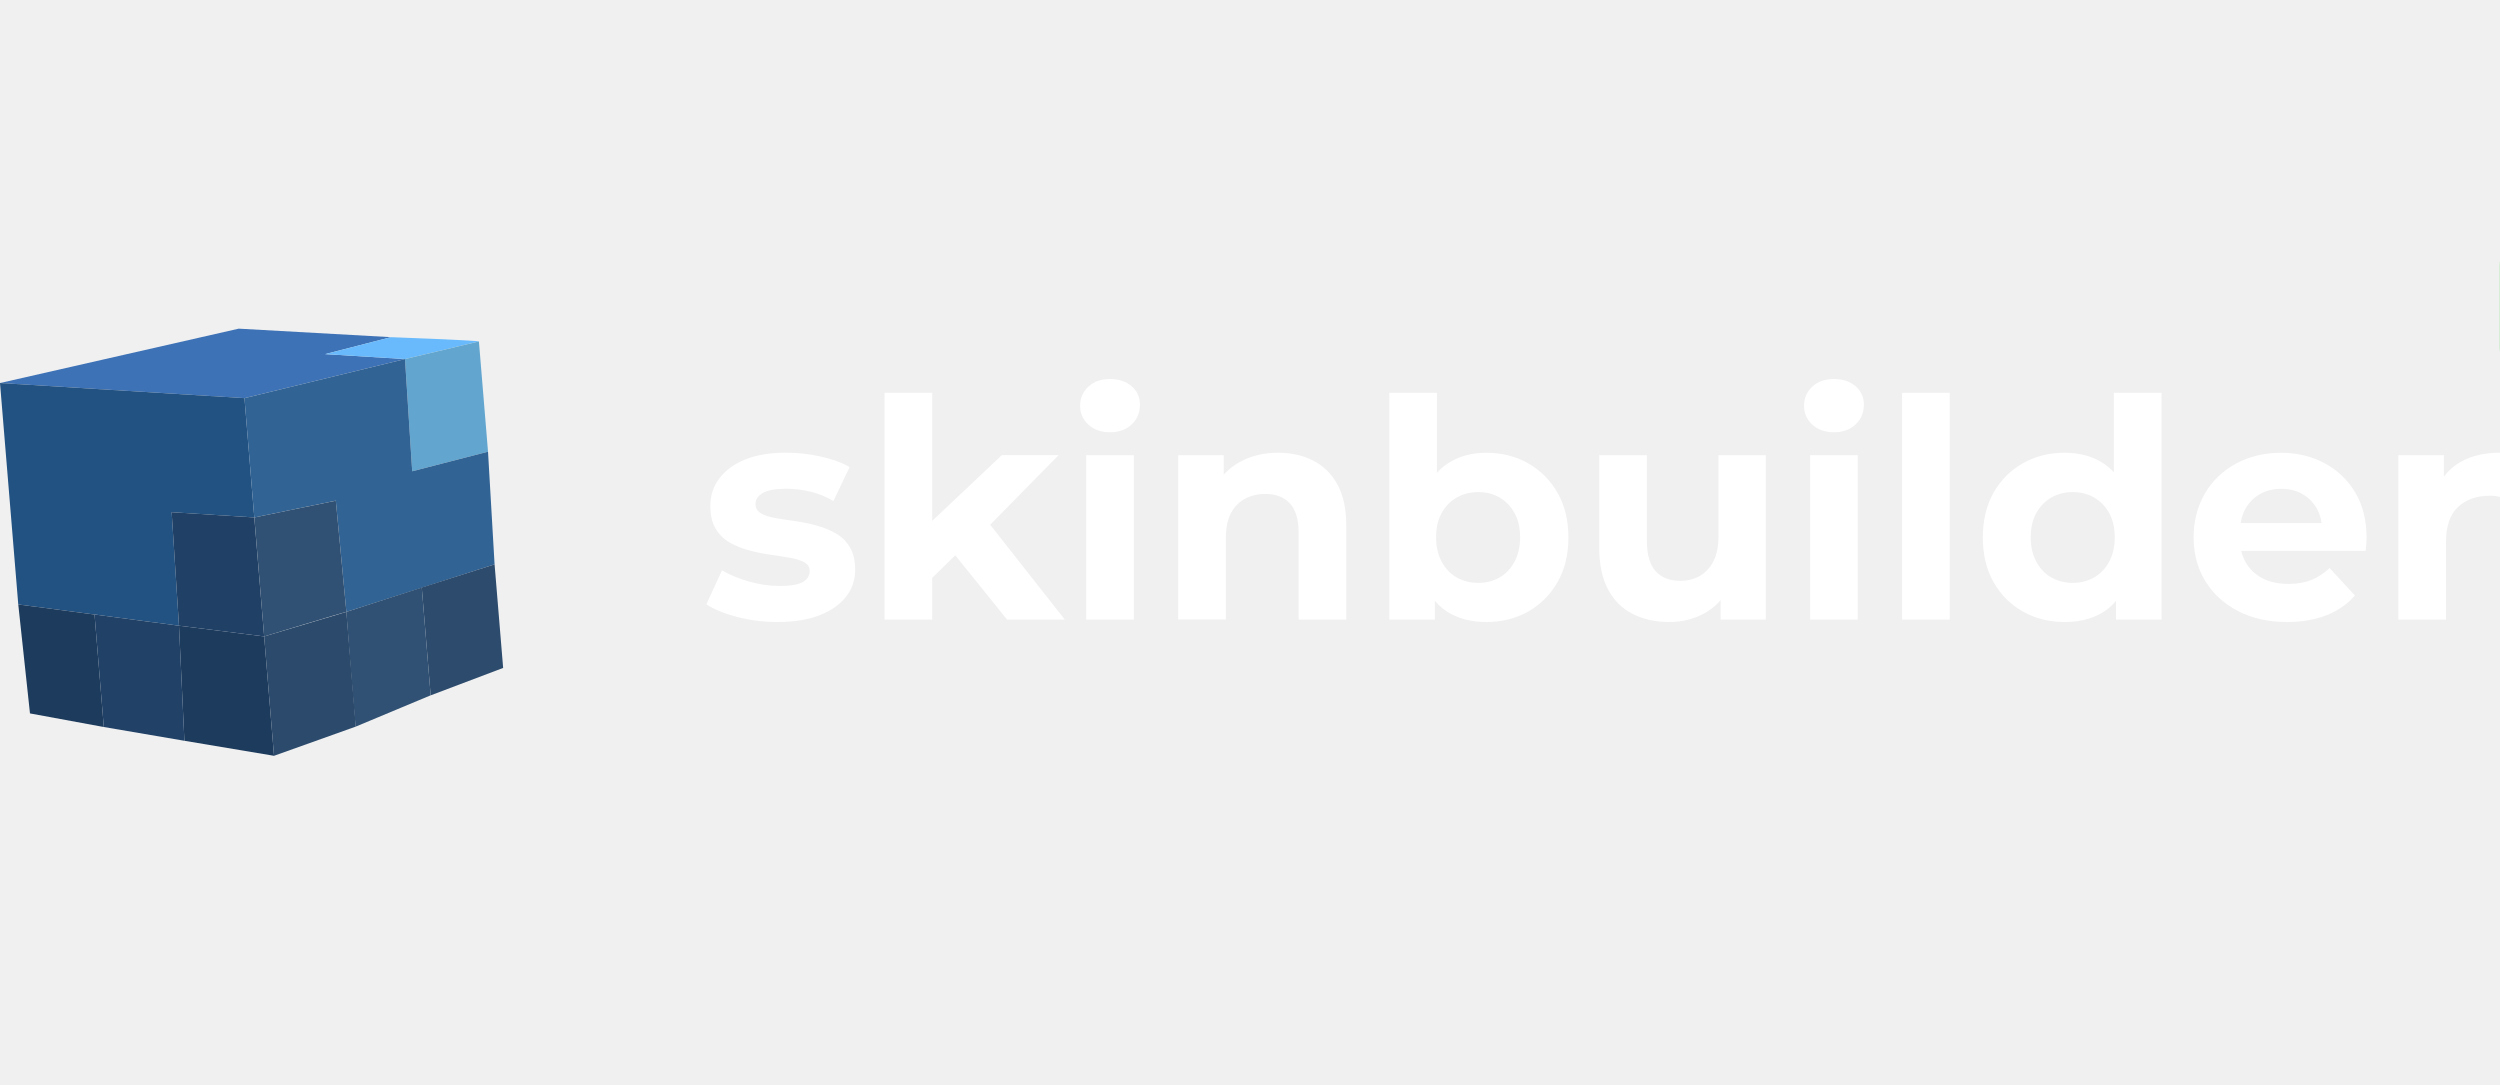
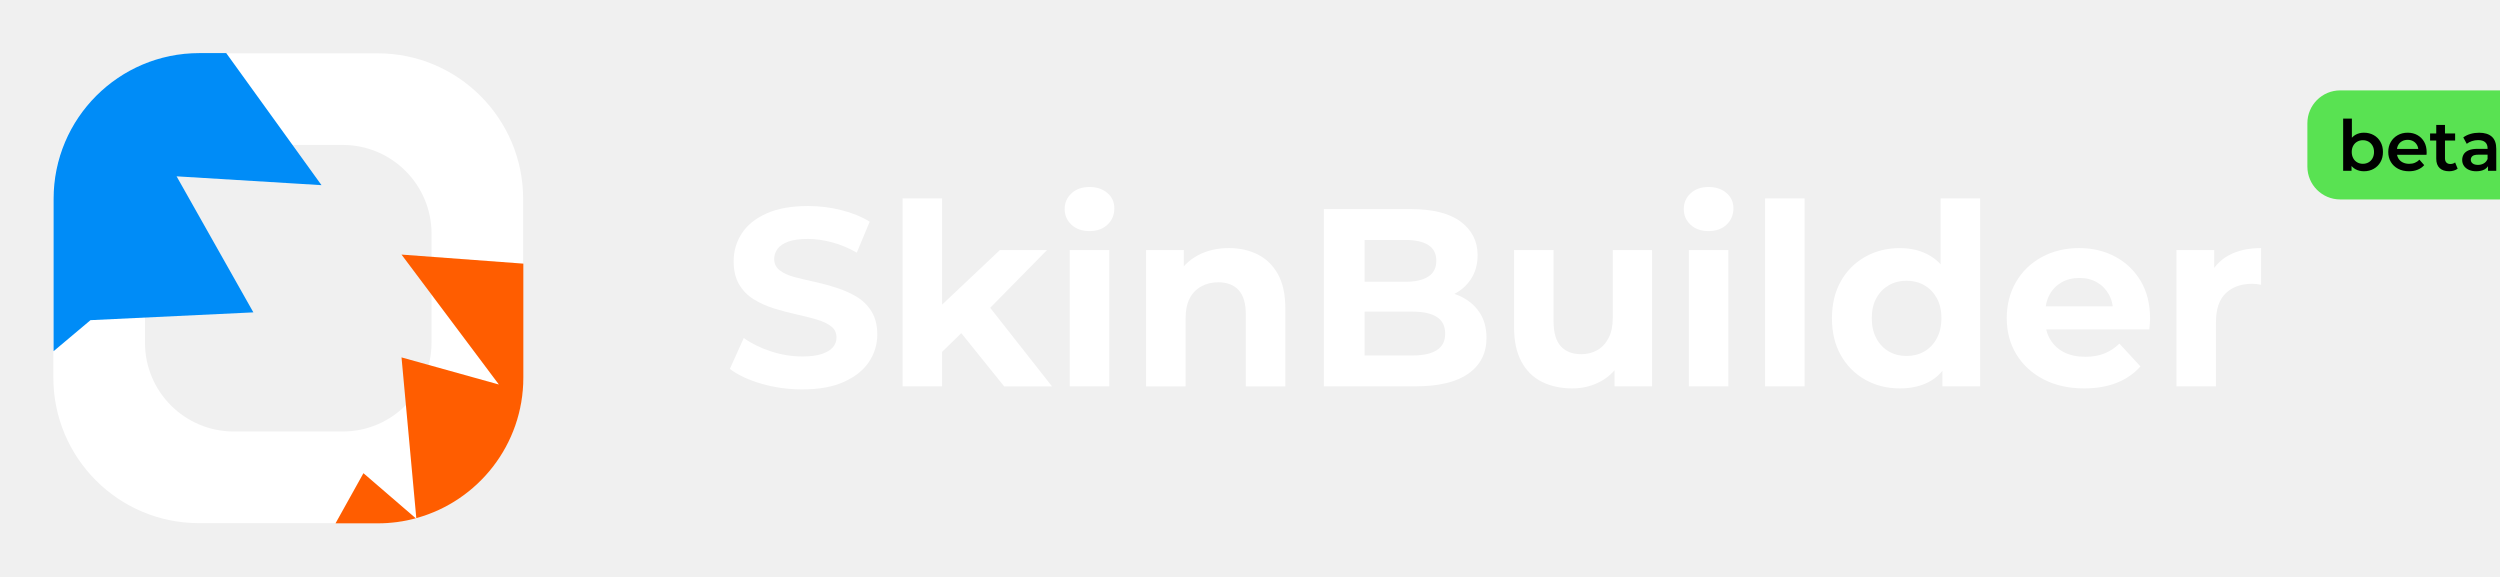
- <svg xmlns="http://www.w3.org/2000/svg" version="1.1" id="Слой_1" x="0px" y="0px" viewBox="0 0 4612 2000" style="enable-background:new 0 0 4612 2000;" xml:space="preserve">
+ <svg xmlns="http://www.w3.org/2000/svg" version="1.1" id="Слой_1" x="0px" y="0px" viewBox="0 0 8674 2000" style="enable-background:new 0 0 8674 2000;" xml:space="preserve">
  <style type="text/css">
- 	.st0{fill:#3E72B6;}
- 	.st1{fill:#68BAFC;}
- 	.st2{fill:#62A6CF;}
- 	.st3{fill:#225282;}
- 	.st4{fill:#316395;}
- 	.st5{fill:#1D3B5D;}
- 	.st6{fill:#214167;}
- 	.st7{fill:#204066;}
- 	.st8{fill:#305173;}
- 	.st9{fill:#2D4B6D;}
- 	.st10{fill:#2C4A6C;}
- 	.st11{fill:#FFFFFF;}
- 	.st12{fill:#59E252;}
+ 	.st0{fill:#FFFFFF;}
+ 	.st1{fill:#008CF7;}
+ 	.st2{fill:#FF5D00;}
+ 	.st3{fill:#59E252;}
</style>
-   <polygon class="st0" points="0,706.6 440.4,606.3 721.2,622 599.7,653.3 747.1,662.4 451,734.5 " />
-   <path class="st1" d="M883.5,629.9c-5.2-2.1-162.3-7.9-162.3-7.9l-121.5,31.3l147.4,9.1L883.5,629.9z" />
-   <polygon class="st2" points="760.4,869.4 747.1,662.4 883.5,629.9 900.3,833.3 " />
-   <polygon class="st3" points="33.7,1115.1 0,706.6 451,734.5 469.1,954.6 316.7,944.9 330.2,1154.3 " />
-   <polygon class="st4" points="639,1128.8 912.4,1041.1 900.3,833.3 760.4,869.4 747.1,662.4 451,734.5 469.1,954.6 619.5,923.6 " />
-   <polygon class="st5" points="33.7,1115.1 55.3,1316.1 191.5,1341.2 174.4,1133.7 " />
-   <polygon class="st5" points="505.5,1394.3 487.3,1174.1 330.2,1154.3 340.2,1366.6 " />
-   <polygon class="st6" points="174.4,1133.7 330.2,1154.3 340.2,1366.6 191.5,1341.2 " />
-   <polygon class="st7" points="316.7,944.9 469.1,954.6 487.3,1174.1 330.2,1154.3 " />
-   <path class="st8" d="M639,1128.8c-3.7,0.3-151.7,45.3-151.7,45.3l-18.1-219.5l150.3-30.9L639,1128.8z" />
-   <polygon class="st9" points="912.4,1041.1 928.2,1232.2 794.5,1282.8 778.1,1083.8 " />
-   <path class="st8" d="M656.4,1340.4c-1.8-6.1-17.5-211.6-17.5-211.6l139.2-45l16.4,198.9L656.4,1340.4z" />
-   <polygon class="st10" points="487.3,1174.1 505.5,1394.3 656.4,1340.4 639,1128.8 " />
+   <path class="st0" d="M1310,185H690.2c-278.9,0-505.1,226.1-505.1,505.1v619.8c0,279,226.1,505.2,505.1,505.2h619.8  c278.9,0,505.1-226.1,505.1-505.1V690.1C1815.1,411.1,1588.9,185,1310,185z M1497.2,1189c0,170.2-138,308.1-308.1,308.1H811.1  c-170.2,0-308.1-138-308.1-308.1V811c0-170.2,138-308.1,308.1-308.1h378.1c170.2,0,308.1,138,308.1,308.1L1497.2,1189L1497.2,1189z" />
+   <path class="st1" d="M185.9,689.8v528.7L314,1110.8l565.1-27l-266.4-472l502.8,30.6L784.9,184.2h-93.3  C412.3,184.2,185.9,410.6,185.9,689.8z" />
  <g>
-     <path class="st11" d="M1434.4,1147.5c-25.9,0-50.7-3.1-74.4-9.3c-23.7-6.2-42.7-14-56.9-23.4l28.8-62.6   c14.3,8.3,30.9,15.1,49.9,20.6c19,5.4,37.7,8.2,56.1,8.2c20.3,0,34.7-2.4,43.1-7.3c8.5-4.9,12.7-11.7,12.7-20.3   c0-7.1-3.3-12.5-9.9-16.1s-15.2-6.3-25.9-8.2c-10.7-1.9-22.7-3.8-35.8-5.6c-13.2-1.9-26.2-4.5-39.2-7.9s-25-8.2-36.1-14.4   s-19.9-14.8-26.5-25.7s-9.9-25-9.9-42.3c0-19.2,5.6-36.2,16.9-51s27.2-26.4,47.9-34.7c20.7-8.3,45.7-12.4,75-12.4   c21,0,42.2,2.3,63.4,7c21.2,4.7,39.2,11.2,53.8,19.5l-29.9,62.6c-14.3-8.3-28.8-14.1-43.7-17.5c-14.8-3.4-29-5.1-42.6-5.1   c-20.3,0-34.9,2.6-44,7.9c-9,5.3-13.5,12-13.5,20.3c0,7.5,3.4,13.2,10.2,17.2c6.8,4,15.6,6.9,26.5,8.7c10.9,1.9,22.9,3.8,36.1,5.6   c13.2,1.9,26.1,4.5,38.9,7.9s24.7,8.2,35.8,14.4c11.1,6.2,19.9,14.8,26.5,25.7s9.9,25,9.9,42.3c0,18.4-5.6,34.9-16.9,49.3   s-27.5,25.8-48.8,34.1C1490.7,1143.3,1464.9,1147.5,1434.4,1147.5z" />
-     <path class="st11" d="M1631.8,1143V724.7h87.9V1143H1631.8z M1704.5,1080.9l2.2-107.7l141.5-133.6H1953l-135.9,138.1l-45.7,37.8   L1704.5,1080.9z M1857.8,1143l-102.6-127.4l55.2-68.2l153.9,195.6H1857.8L1857.8,1143z" />
-     <path class="st11" d="M2047.8,797.4c-16.5,0-29.9-4.7-40-14.1c-10.2-9.4-15.2-21-15.2-35c0-13.9,5.1-25.5,15.2-35   c10.2-9.4,23.5-14.1,40-14.1c16.2,0,29.4,4.4,39.7,13.2s15.5,20.2,15.5,34.1c0,14.7-5.1,26.8-15.2,36.4   C2077.7,792.6,2064.3,797.4,2047.8,797.4z M2003.8,1143V839.7h87.9V1143H2003.8z" />
-     <path class="st11" d="M2357.8,835.2c24.1,0,45.6,4.8,64.6,14.4c19,9.6,33.9,24.2,44.8,44c10.9,19.7,16.4,45,16.4,75.8V1143h-87.9   V982.8c0-24.4-5.4-42.5-16.1-54.1s-25.8-17.5-45.4-17.5c-13.9,0-26.4,3-37.5,9s-19.7,14.8-25.9,26.5s-9.3,27.1-9.3,46.2v149.9   h-87.9V839.7h84v84l-15.8-25.4c10.9-20.3,26.5-35.9,46.8-46.8C2308.8,840.6,2331.9,835.2,2357.8,835.2z" />
-     <path class="st11" d="M2563,1143V724.7h87.9v176.5l-5.6,89.6l1.7,90.2v62H2563z M2741.7,1147.5c-25.9,0-48.6-5.5-67.9-16.6   c-19.4-11.1-34.1-28.3-44.2-51.6c-10.1-23.3-15.2-52.6-15.2-87.9c0-35.7,5.4-65,16.1-87.9s25.6-40,44.8-51.3s41.3-16.9,66.5-16.9   c28.9,0,54.8,6.5,77.5,19.5s40.8,31.1,54.1,54.4c13.3,23.3,20,50.7,20,82.3s-6.7,59-20,82.3s-31.4,41.4-54.1,54.4   C2796.5,1141,2770.7,1147.5,2741.7,1147.5z M2727.1,1075.3c14.7,0,27.7-3.3,39.2-9.9s20.7-16.2,27.6-29   c6.9-12.8,10.4-27.8,10.4-45.1c0-17.7-3.5-32.7-10.4-45.1c-7-12.4-16.2-21.9-27.6-28.5c-11.5-6.6-24.5-9.9-39.2-9.9   s-27.8,3.3-39.5,9.9c-11.6,6.6-21,16.1-27.9,28.5c-7,12.4-10.4,27.4-10.4,45.1c0,17.3,3.5,32.3,10.4,45.1   c6.9,12.8,16.2,22.5,27.9,29C2699.3,1072,2712.4,1075.3,2727.1,1075.3z" />
-     <path class="st11" d="M3080,1147.5c-25.6,0-48.1-4.9-67.6-14.7c-19.6-9.8-34.8-24.8-45.7-45.1c-10.9-20.3-16.4-45.8-16.4-76.7   V839.7h87.9v157.9c0,25.6,5.4,44.2,16.1,56.1s25.8,17.8,45.4,17.8c13.5,0,25.6-3,36.1-9s18.9-15,25.1-27.1   c6.2-12,9.3-27.1,9.3-45.1V839.7h87.4V1143h-83.4v-84l15.2,24.8c-10.5,21.1-25.6,36.9-45.1,47.6   C3124.7,1142.1,3103.3,1147.5,3080,1147.5z" />
-     <path class="st11" d="M3383.3,797.4c-16.5,0-29.9-4.7-40-14.1c-10.1-9.4-15.2-21-15.2-35c0-13.9,5.1-25.5,15.2-35   c10.1-9.4,23.5-14.1,40-14.1c16.2,0,29.4,4.4,39.7,13.2s15.5,20.2,15.5,34.1c0,14.7-5.1,26.8-15.2,36.4   C3413.1,792.6,3399.8,797.4,3383.3,797.4z M3339.3,1143V839.7h87.9V1143H3339.3z" />
-     <path class="st11" d="M3509,1143V724.7h87.9V1143H3509z" />
-     <path class="st11" d="M3808.9,1147.5c-28.6,0-54.3-6.5-77.2-19.4c-22.9-13-41-31.1-54.1-54.4c-13.2-23.3-19.7-50.7-19.7-82.3   s6.6-59,19.7-82.3c13.1-23.3,31.2-41.4,54.1-54.4c22.9-13,48.7-19.5,77.2-19.5c25.6,0,47.9,5.6,67.1,16.9   c19.2,11.3,34,28.4,44.5,51.3c10.5,22.9,15.8,52.2,15.8,87.9c0,35.3-5.1,64.7-15.2,87.9c-10.1,23.3-24.7,40.5-43.7,51.6   C3858.4,1141.9,3835.6,1147.5,3808.9,1147.5z M3823.5,1075.3c14.7,0,27.8-3.3,39.5-9.9c11.6-6.6,20.9-16.2,27.9-29   c6.9-12.8,10.4-27.8,10.4-45.1c0-17.7-3.5-32.7-10.4-45.1c-7-12.4-16.3-21.9-27.9-28.5c-11.6-6.6-24.8-9.9-39.5-9.9   c-14.3,0-27.2,3.3-38.9,9.9s-21,16.1-27.9,28.5c-7,12.4-10.4,27.4-10.4,45.1c0,17.3,3.5,32.3,10.4,45.1c6.9,12.8,16.2,22.5,27.9,29   C3796.3,1072,3809.3,1075.3,3823.5,1075.3z M3903.6,1143v-62l1.7-90.2l-5.6-89.6V724.7h87.9V1143H3903.6z" />
-     <path class="st11" d="M4219.3,1147.5c-34.6,0-64.8-6.8-90.8-20.3c-25.9-13.5-46-32-60.3-55.5s-21.4-50.3-21.4-80.3   c0-30.1,6.9-56.9,20.6-80.6c13.7-23.7,32.9-42.2,57.5-55.5s52.3-20,83.1-20c29.7,0,56.5,6.4,80.3,19.2   c23.9,12.8,42.8,30.8,56.7,54.1c13.9,23.3,20.9,51.3,20.9,84c0,3.4-0.2,7.2-0.6,11.6c-0.4,4.3-0.8,8.4-1.1,12.1h-246.4V965h200.1   l-34.4,15.2c0.4-15.8-2.6-29.5-9-41.2s-15.2-20.8-26.5-27.3c-11.3-6.6-24.4-9.9-39.5-9.9c-15,0-28.3,3.3-39.7,9.9   c-11.5,6.6-20.4,15.8-26.8,27.6s-9.6,25.8-9.6,42v13.5c0,16.9,3.8,31.6,11.3,44s17.9,21.9,31,28.5s28.9,9.9,47.4,9.9   c15.8,0,29.8-2.4,42-7.3s23.4-12.2,33.5-22l46.8,50.7c-13.9,15.8-31.4,27.9-52.4,36.4C4271,1143.2,4246.7,1147.5,4219.3,1147.5z" />
-     <path class="st11" d="M4424.5,1143V839.7h84v86.2l-11.8-25.4c9-21.4,23.5-37.7,43.4-48.8s44.2-16.6,72.7-16.6v81.7   c-3.4-0.8-6.7-1.3-9.9-1.7c-3.2-0.4-6.3-0.6-9.3-0.6c-24.8,0-44.5,7-59.2,20.9s-22,35.3-22,64.3V1143H4424.5L4424.5,1143z" />
+     <path class="st2" d="M1164.1,1815.8h146.3c45.8,0,90.1-6,132.2-17.5L1261,1641.8L1164.1,1815.8z" />
+     <path class="st2" d="M1393.1,883.3l337.8,450.8l-337.8-94.1l51.3,557.7c214.2-58.7,371.4-254.9,371.4-487.6V914.7L1393.1,883.3z" />
  </g>
-   <path class="st12" d="M5277.4,754.5h-551.8c-62.9,0-113.9-51-113.9-113.9V490c0-62.9,51-113.9,113.9-113.9h551.8  c62.9,0,113.9,51,113.9,113.9v150.6C5391.3,703.5,5340.3,754.5,5277.4,754.5z" />
  <g>
-     <path d="M4735.8,655V473.9h30.3v81l-2.4,34.6l1.2,34.6V655H4735.8z M4807.8,656.7c-10.9,0-20.7-2.4-29.5-7.2s-15.6-12.2-20.4-22.1   c-4.8-9.9-7.2-22.4-7.2-37.6c0-15.3,2.5-27.9,7.6-37.7c5-9.8,11.9-17.2,20.5-22s18.3-7.2,29-7.2c12.7,0,24,2.8,33.9,8.3   s17.8,13.3,23.5,23.4c5.8,10.1,8.7,21.8,8.7,35.1c0,13.5-2.9,25.3-8.7,35.3c-5.8,10-13.6,17.8-23.5,23.3   C4831.7,653.9,4820.4,656.7,4807.8,656.7z M4804.1,630.8c7.5,0,14.1-1.7,19.9-5s10.4-8.1,13.8-14.4c3.4-6.3,5.1-13.5,5.1-21.6   c0-8.3-1.7-15.5-5.1-21.6s-8-10.8-13.8-14.2c-5.8-3.3-12.4-5-19.9-5c-7.2,0-13.7,1.7-19.5,5c-5.9,3.3-10.5,8.1-13.9,14.2   c-3.4,6.1-5.1,13.3-5.1,21.6c0,8.1,1.7,15.3,5.1,21.6s8.1,11.1,13.9,14.4C4790.4,629.1,4796.9,630.8,4804.1,630.8z" />
-     <path d="M4964.2,656.7c-14.5,0-27.1-2.9-37.9-8.7s-19.2-13.7-25.1-23.7s-8.9-21.5-8.9-34.5s2.9-24.5,8.7-34.5   c5.8-10,13.7-17.9,23.9-23.7c10.2-5.8,21.8-8.7,34.8-8.7c12.7,0,24,2.8,33.9,8.4c9.9,5.6,17.7,13.5,23.4,23.5   c5.7,10.1,8.5,22,8.5,35.9c0,1.1,0,2.6-0.1,4.3s-0.2,3.2-0.4,4.5h-108.6v-20.3h92.5l-12.2,6.3c0.2-7.3-1.3-13.9-4.5-19.6   c-3.2-5.8-7.5-10.2-13.1-13.4c-5.5-3.2-12-4.8-19.5-4.8c-7.3,0-13.9,1.6-19.6,4.8c-5.8,3.2-10.2,7.7-13.3,13.5   c-3.1,5.9-4.6,12.6-4.6,20.3v4.9c0,7.8,1.7,14.7,5.2,20.7s8.5,10.7,15,14s14.1,5,22.7,5c7.3,0,13.9-1.2,19.8-3.7   c5.9-2.4,11.1-6,15.6-10.7l16.6,19c-6,6.8-13.5,12-22.3,15.6C4985.7,654.9,4975.5,656.7,4964.2,656.7z" />
-     <path d="M5037.4,550v-24.4h86.9V550H5037.4z M5103.7,656.7c-14.3,0-25.4-3.7-33.2-11.1c-7.8-7.4-11.7-18.3-11.7-32.6V495.9h30.3   V612c0,6.2,1.6,11,4.9,14.4s7.8,5.1,13.7,5.1c6.7,0,12.2-1.8,16.6-5.4l8.8,21.7c-3.7,2.9-8.2,5.1-13.4,6.6   C5114.4,655.9,5109.1,656.7,5103.7,656.7z" />
-     <path d="M5197.4,656.7c-9.8,0-18.3-1.7-25.6-5c-7.3-3.3-13-8-17-13.9s-6-12.6-6-20.1c0-7.3,1.7-13.9,5.2-19.8   c3.5-5.9,9.2-10.5,17.2-13.9s18.5-5.1,31.7-5.1h37.8v20.3h-35.6c-10.2,0-17.2,1.7-20.9,5c-3.7,3.3-5.5,7.5-5.5,12.6   c0,5.4,2.2,9.7,6.6,12.9c4.4,3.3,10.5,4.9,18.3,4.9c7.5,0,14.2-1.7,20.1-5.1c5.9-3.4,10.3-8.5,13.1-15.1l4.9,18.3   c-2.9,7.6-8.1,13.6-15.6,17.8C5218.7,654.6,5209.1,656.7,5197.4,656.7z M5238.4,655v-26.6l-1.5-5.4v-46.1c0-8.9-2.7-15.9-8.2-20.9   s-13.7-7.4-24.8-7.4c-7.2,0-14.2,1.1-21.2,3.4c-7,2.3-13,5.5-18.1,9.5l-12-22.2c7.2-5.4,15.5-9.4,25.1-12.2s19.6-4.1,30-4.1   c19,0,33.7,4.6,43.9,13.7c10.2,9.1,15.4,23.1,15.4,42V655H5238.4z" />
+     <path class="st0" d="M2783.6,1351.1c-49.2,0-96.5-6.6-141.9-19.8c-45.4-13.2-81.9-30.3-109.4-51.4l48.3-107.2   c25.8,18.7,56.8,34.1,93.2,46.1c36.3,12,73,18,109.9,18c28.1,0,50.8-2.9,68.1-8.8c17.3-5.9,30-13.6,38.2-23.3   c8.2-9.7,12.3-21,12.3-33.9c0-16.4-6.4-29.4-19.3-39.1c-12.9-9.7-30-17.6-51.4-23.7c-21.4-6.1-44.7-12-69.9-17.6   c-25.2-5.6-50.5-12.3-76-20.2s-48.9-18.5-70.3-31.6c-21.4-13.2-38.4-30.5-51-51.9c-12.6-21.4-18.9-48.2-18.9-80.4   c0-35.2,9.4-67.2,28.1-96.2c18.7-29,47.3-52.1,85.7-69.4c38.4-17.3,86.6-25.9,144.6-25.9c38.7,0,76.9,4.7,114.7,14.1   s70.7,22.8,98.9,40.4l-44.8,107.2c-27.5-15.8-56-27.7-85.3-35.6c-29.3-7.9-57.4-11.9-84.4-11.9c-28.1,0-50.7,3.1-67.7,9.2   c-17,6.2-29.5,14.5-37.3,25c-7.9,10.6-11.9,22.3-11.9,35.2c0,16.4,6.4,29.6,19.3,39.6c12.9,10,29.9,17.7,51,23.3   c21.1,5.6,44.5,11.1,70.3,16.7c25.8,5.6,51.3,12.5,76.5,20.7s48.3,18.6,69.4,31.2c21.1,12.6,38.2,29.6,51.4,51   c13.2,21.4,19.8,47.9,19.8,79.5c0,34.6-9.5,66.2-28.6,94.9c-19,28.7-47.9,51.9-86.6,69.4   C2889.9,1342.3,2841.6,1351.1,2783.6,1351.1z" />
+     <path class="st0" d="M3131.6,1340.6V688.4h137.1v652.1H3131.6z M3245,1243.9l3.5-167.9l220.6-208.3h163.5l-211.8,215.3l-71.2,58.9   L3245,1243.9z M3484,1340.6l-159.9-198.6l86.1-106.3l239.9,305H3484z" />
+     <path class="st0" d="M3780.1,801.8c-25.8,0-46.6-7.3-62.4-22c-15.8-14.7-23.7-32.8-23.7-54.5c0-21.7,7.9-39.8,23.7-54.5   c15.8-14.7,36.6-22,62.4-22c25.2,0,45.8,6.9,62,20.7c16.1,13.8,24.2,31.5,24.2,53.2c0,22.9-7.9,41.7-23.7,56.7   S3805.9,801.8,3780.1,801.8z M3711.6,1340.6V867.7h137.1v472.8H3711.6z" />
+     <path class="st0" d="M4263.6,860.7c37.5,0,71,7.5,100.6,22.4c29.6,14.9,52.9,37.8,69.9,68.6c17,30.8,25.5,70.2,25.5,118.2v270.7   h-137.1V1091c0-38.1-8.3-66.2-25-84.4c-16.7-18.2-40.3-27.2-70.7-27.2c-21.7,0-41.2,4.7-58.4,14.1c-17.3,9.4-30.8,23.1-40.4,41.3   c-9.7,18.2-14.5,42.2-14.5,72.1v233.8h-137.1V867.7h131v131l-24.6-39.5c17-31.6,41.3-56,72.9-73   C4187.1,869.2,4223.2,860.7,4263.6,860.7z" />
+     <path class="st0" d="M4593.2,1340.6V725.4h300.6c77.3,0,135.5,14.7,174.5,43.9c39,29.3,58.4,68,58.4,116c0,32.2-7.9,60.2-23.7,83.9   c-15.8,23.7-37.6,42-65.5,54.9c-27.8,12.9-59.3,19.3-94.5,19.3l16.7-36.9c38.7,0,72.8,6.4,102.4,19.3   c29.6,12.9,52.9,31.6,69.9,56.2c17,24.6,25.5,54.8,25.5,90.5c0,52.7-20.8,93.9-62.4,123.5c-41.6,29.6-102.8,44.4-183.7,44.4H4593.2   z M4734.7,1233.3h167c36.3,0,64.2-6.1,83.5-18.5s29-31.4,29-57.1c0-26.4-9.7-45.7-29-58c-19.3-12.3-47.2-18.5-83.5-18.5h-177.5   V977.6h152c34.6,0,61.1-6,79.5-18c18.5-12,27.7-30.3,27.7-54.9s-9.2-42.8-27.7-54.5c-18.5-11.7-45-17.6-79.5-17.6h-141.5V1233.3z" />
+     <path class="st0" d="M5455.3,1347.6c-39.8,0-75-7.6-105.5-22.8c-30.5-15.2-54.2-38.7-71.2-70.3c-17-31.6-25.5-71.5-25.5-119.5   V867.7h137.1v246.1c0,39.8,8.3,69,25,87.4s40.3,27.7,70.7,27.7c21.1,0,39.8-4.7,56.2-14.1c16.4-9.4,29.4-23.4,39.1-42.2   c9.7-18.7,14.5-42.2,14.5-70.3V867.7h136.2v472.8h-130.1v-131l23.7,38.7c-16.4,32.8-39.8,57.6-70.3,74.3   C5525.1,1339.2,5491.7,1347.6,5455.3,1347.6z" />
+     <path class="st0" d="M5928.1,801.8c-25.8,0-46.6-7.3-62.4-22c-15.8-14.7-23.7-32.8-23.7-54.5c0-21.7,7.9-39.8,23.7-54.5   c15.8-14.7,36.6-22,62.4-22c25.2,0,45.8,6.9,62,20.7c16.1,13.8,24.2,31.5,24.2,53.2c0,22.9-7.9,41.7-23.7,56.7   C5974.7,794.3,5953.9,801.8,5928.1,801.8z M5859.6,1340.6V867.7h137.1v472.8H5859.6z" />
+     <path class="st0" d="M6124.1,1340.6V688.4h137.1v652.1H6124.1z" />
+     <path class="st0" d="M6591.7,1347.6c-44.5,0-84.7-10.1-120.4-30.3c-35.7-20.2-63.9-48.5-84.4-84.8c-20.5-36.3-30.8-79.1-30.8-128.3   c0-49.2,10.3-92,30.8-128.3c20.5-36.3,48.6-64.6,84.4-84.8c35.7-20.2,75.9-30.3,120.4-30.3c39.8,0,74.7,8.8,104.6,26.4   c29.9,17.6,53,44.2,69.4,80c16.4,35.7,24.6,81.5,24.6,137.1c0,55.1-7.9,100.8-23.7,137.1c-15.8,36.3-38.5,63.1-68.1,80.4   C6668.9,1339,6633.3,1347.6,6591.7,1347.6z M6614.6,1235.1c22.8,0,43.4-5.1,61.5-15.4c18.2-10.3,32.7-25.3,43.5-45.3   c10.8-19.9,16.3-43.4,16.3-70.3c0-27.5-5.4-51-16.3-70.3c-10.8-19.3-25.4-34.1-43.5-44.4s-38.7-15.4-61.5-15.4   c-22.3,0-42.5,5.1-60.6,15.4s-32.7,25-43.5,44.4c-10.8,19.3-16.2,42.8-16.2,70.3c0,27,5.4,50.4,16.2,70.3   c10.8,19.9,25.3,35,43.5,45.3C6572.1,1230,6592.3,1235.1,6614.6,1235.1z M6739.4,1340.6v-96.7l2.6-140.6l-8.8-139.8V688.4h137.1   v652.1H6739.4z" />
+     <path class="st0" d="M7231.5,1347.6c-53.9,0-101.1-10.5-141.5-31.6c-40.4-21.1-71.8-50-94-86.6c-22.3-36.6-33.4-78.4-33.4-125.2   s10.7-88.8,32.1-125.7c21.4-36.9,51.3-65.8,89.6-86.6c38.4-20.8,81.6-31.2,129.6-31.2c46.3,0,88,10,125.2,29.9s66.6,48.1,88.3,84.4   c21.7,36.3,32.5,80,32.5,131c0,5.3-0.3,11.3-0.9,18c-0.6,6.7-1.2,13-1.8,18.9h-384.1v-80h312l-53.6,23.7c0.6-24.6-4.1-46-14.1-64.2   c-10-18.2-23.7-32.4-41.3-42.6c-17.6-10.3-38.1-15.4-61.5-15.4c-23.5,0-44.1,5.1-62,15.4c-17.9,10.3-31.8,24.6-41.7,43.1   s-14.9,40.3-14.9,65.5v21.1c0,26.4,5.9,49.2,17.6,68.6c11.7,19.3,27.8,34.1,48.3,44.4c20.5,10.3,45.1,15.4,73.8,15.4   c24.6,0,46.4-3.8,65.5-11.4c19-7.6,36.5-19,52.3-34.3l72.9,79.1c-21.7,24.6-48.9,43.5-81.7,56.7   C7312.1,1341,7274.3,1347.6,7231.5,1347.6z" />
+     <path class="st0" d="M7551.4,1340.6V867.7h131v134.5l-18.5-39.6c14.1-33.4,36.6-58.7,67.7-76c31.1-17.3,68.8-25.9,113.4-25.9v127.4   c-5.3-1.2-10.4-2-15.4-2.6c-5-0.6-9.8-0.9-14.5-0.9c-38.7,0-69.4,10.8-92.3,32.5c-22.9,21.7-34.3,55.1-34.3,100.2v223.2H7551.4z" />
+   </g>
+   <path class="st3" d="M8671.4,692h-551.8c-62.9,0-113.9-51-113.9-113.9V427.5c0-62.9,51-113.9,113.9-113.9h551.8  c62.9,0,113.9,51,113.9,113.9v150.6C8785.3,641,8734.3,692,8671.4,692z" />
+   <g>
+     <path d="M8129.8,592.5V411.4h30.3v81l-2.4,34.6l1.2,34.6v30.9H8129.8z M8201.8,594.2c-10.9,0-20.7-2.4-29.5-7.2   s-15.6-12.2-20.4-22.1c-4.8-9.9-7.2-22.4-7.2-37.6c0-15.3,2.5-27.9,7.6-37.7c5-9.8,11.9-17.2,20.5-22s18.3-7.2,29-7.2   c12.7,0,24,2.8,33.9,8.3c9.9,5.5,17.8,13.3,23.5,23.4c5.8,10.1,8.7,21.8,8.7,35.1c0,13.5-2.9,25.3-8.7,35.3   c-5.8,10-13.6,17.8-23.5,23.3C8225.7,591.4,8214.4,594.2,8201.8,594.2z M8198.1,568.3c7.5,0,14.1-1.7,19.9-5s10.4-8.1,13.8-14.4   c3.4-6.3,5.1-13.5,5.1-21.6c0-8.3-1.7-15.5-5.1-21.6c-3.4-6.1-8-10.8-13.8-14.2c-5.8-3.3-12.4-5-19.9-5c-7.2,0-13.7,1.7-19.5,5   c-5.9,3.3-10.5,8.1-13.9,14.2c-3.4,6.1-5.1,13.3-5.1,21.6c0,8.1,1.7,15.3,5.1,21.6s8.1,11.1,13.9,14.4   C8184.4,566.6,8190.9,568.3,8198.1,568.3z" />
+     <path d="M8358.2,594.2c-14.5,0-27.1-2.9-37.9-8.7s-19.2-13.7-25.1-23.7c-5.9-10-8.9-21.5-8.9-34.5s2.9-24.5,8.7-34.5   s13.7-17.9,23.9-23.7s21.8-8.7,34.8-8.7c12.7,0,24,2.8,33.9,8.4c9.9,5.6,17.7,13.5,23.4,23.5c5.7,10.1,8.5,22,8.5,35.9   c0,1.1,0,2.6-0.1,4.3c-0.1,1.7-0.2,3.2-0.4,4.5h-108.6v-20.3h92.5l-12.2,6.3c0.2-7.3-1.3-13.9-4.5-19.6   c-3.2-5.8-7.5-10.2-13.1-13.4c-5.5-3.2-12-4.8-19.5-4.8c-7.3,0-13.9,1.6-19.6,4.8c-5.8,3.2-10.2,7.7-13.3,13.5   c-3.1,5.9-4.6,12.6-4.6,20.3v4.9c0,7.8,1.7,14.7,5.2,20.7s8.5,10.7,15,14s14.1,5,22.7,5c7.3,0,13.9-1.2,19.8-3.7   c5.9-2.4,11.1-6,15.6-10.7l16.6,19c-6,6.8-13.5,12-22.3,15.6C8379.7,592.4,8369.5,594.2,8358.2,594.2z" />
+     <path d="M8431.4,487.5v-24.4h86.9v24.4H8431.4z M8497.7,594.2c-14.3,0-25.4-3.7-33.2-11.1c-7.8-7.4-11.7-18.3-11.7-32.6V433.4h30.3   v116.1c0,6.2,1.6,11,4.9,14.4s7.8,5.1,13.7,5.1c6.7,0,12.2-1.8,16.6-5.4l8.8,21.7c-3.7,2.9-8.2,5.1-13.4,6.6   C8508.4,593.4,8503.1,594.2,8497.7,594.2z" />
+     <path d="M8591.4,594.2c-9.8,0-18.3-1.7-25.6-5s-13-8-17-13.9s-6-12.6-6-20.1c0-7.3,1.7-13.9,5.2-19.8c3.5-5.9,9.2-10.5,17.2-13.9   s18.5-5.1,31.7-5.1h37.8v20.3h-35.6c-10.2,0-17.2,1.7-20.9,5c-3.7,3.3-5.5,7.5-5.5,12.6c0,5.4,2.2,9.7,6.6,12.9   c4.4,3.3,10.5,4.9,18.3,4.9c7.5,0,14.2-1.7,20.1-5.1c5.9-3.4,10.3-8.5,13.1-15.1l4.9,18.3c-2.9,7.6-8.1,13.6-15.6,17.8   C8612.7,592.1,8603.1,594.2,8591.4,594.2z M8632.4,592.5v-26.6l-1.5-5.4v-46.1c0-8.9-2.7-15.9-8.2-20.9s-13.7-7.4-24.8-7.4   c-7.2,0-14.2,1.1-21.2,3.4c-7,2.3-13,5.5-18.1,9.5l-12-22.2c7.2-5.4,15.5-9.4,25.1-12.2c9.6-2.8,19.6-4.1,30-4.1   c19,0,33.7,4.6,43.9,13.7c10.2,9.1,15.4,23.1,15.4,42v76.3H8632.4z" />
  </g>
</svg>
